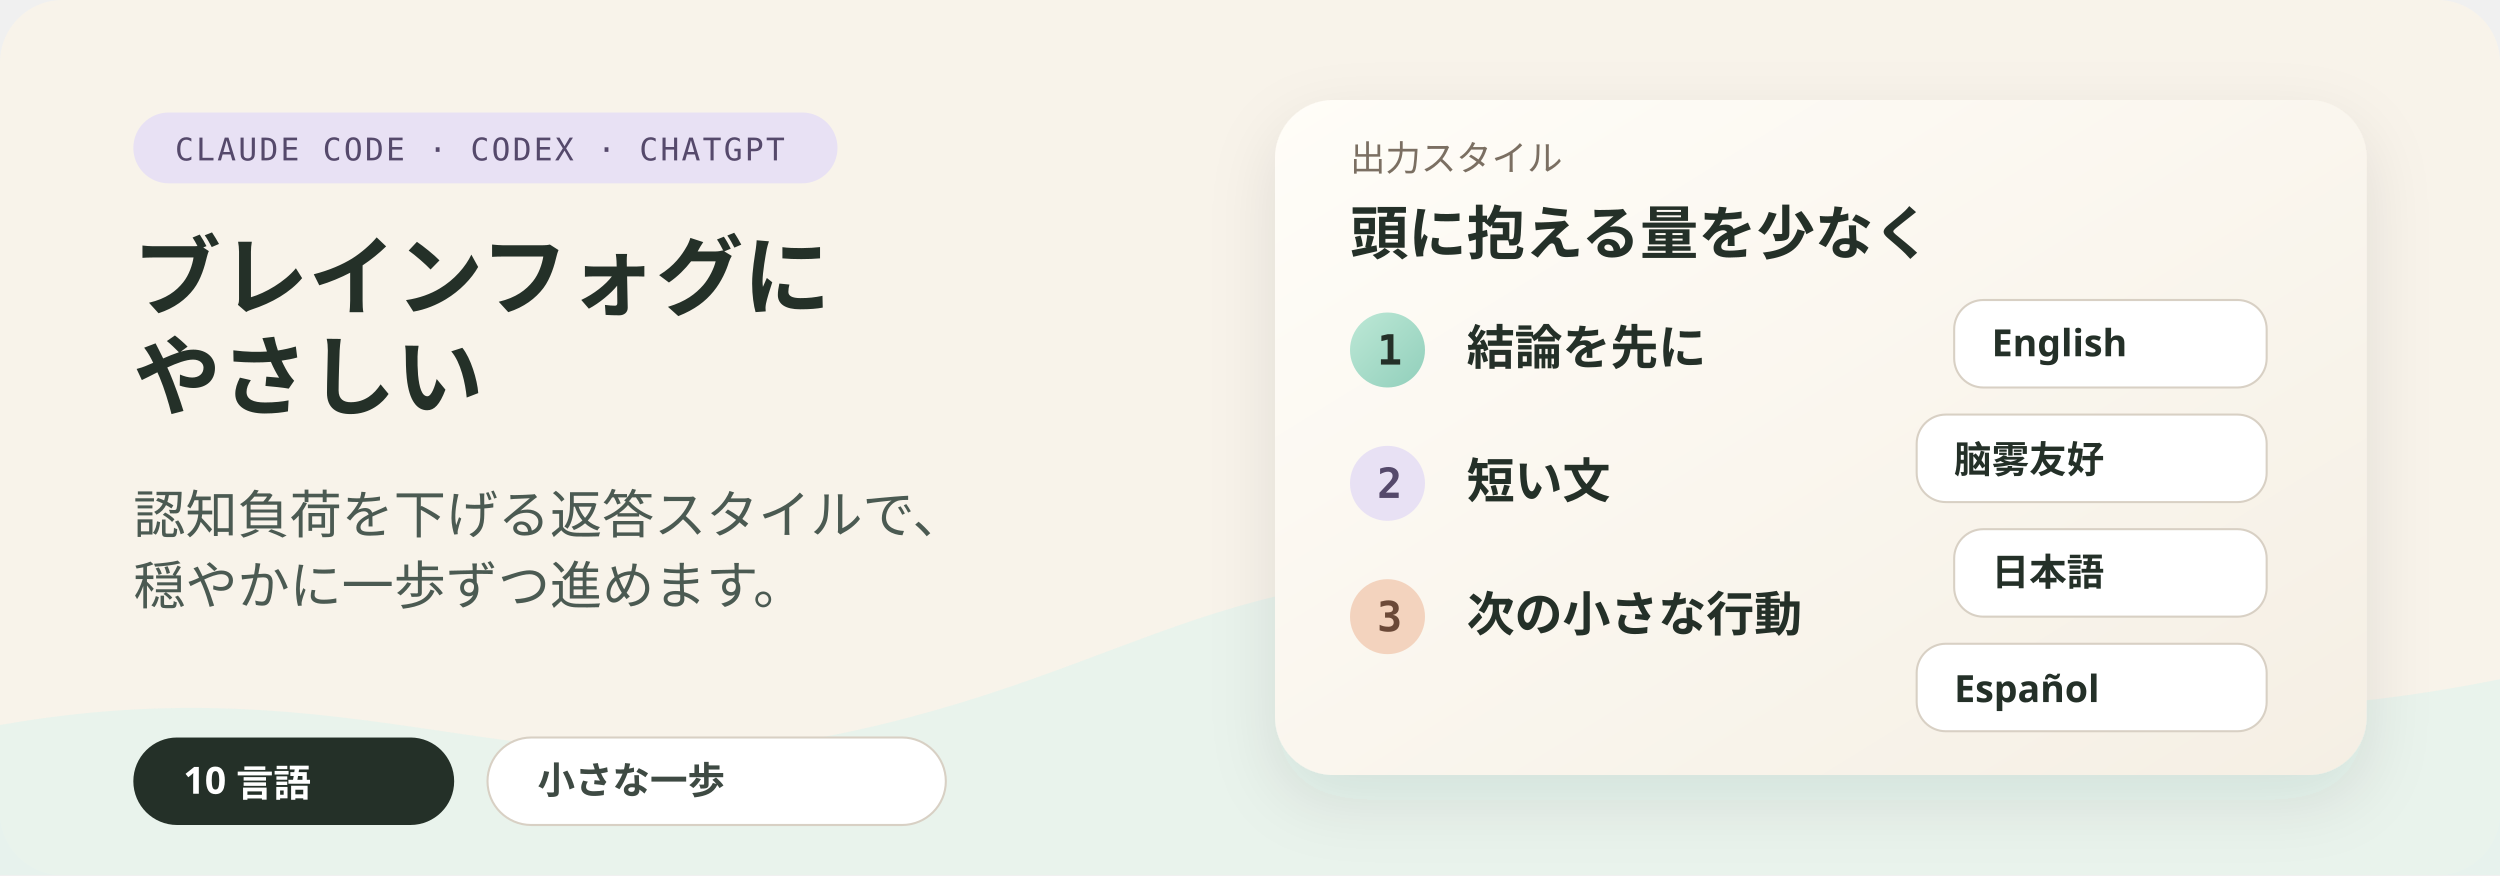
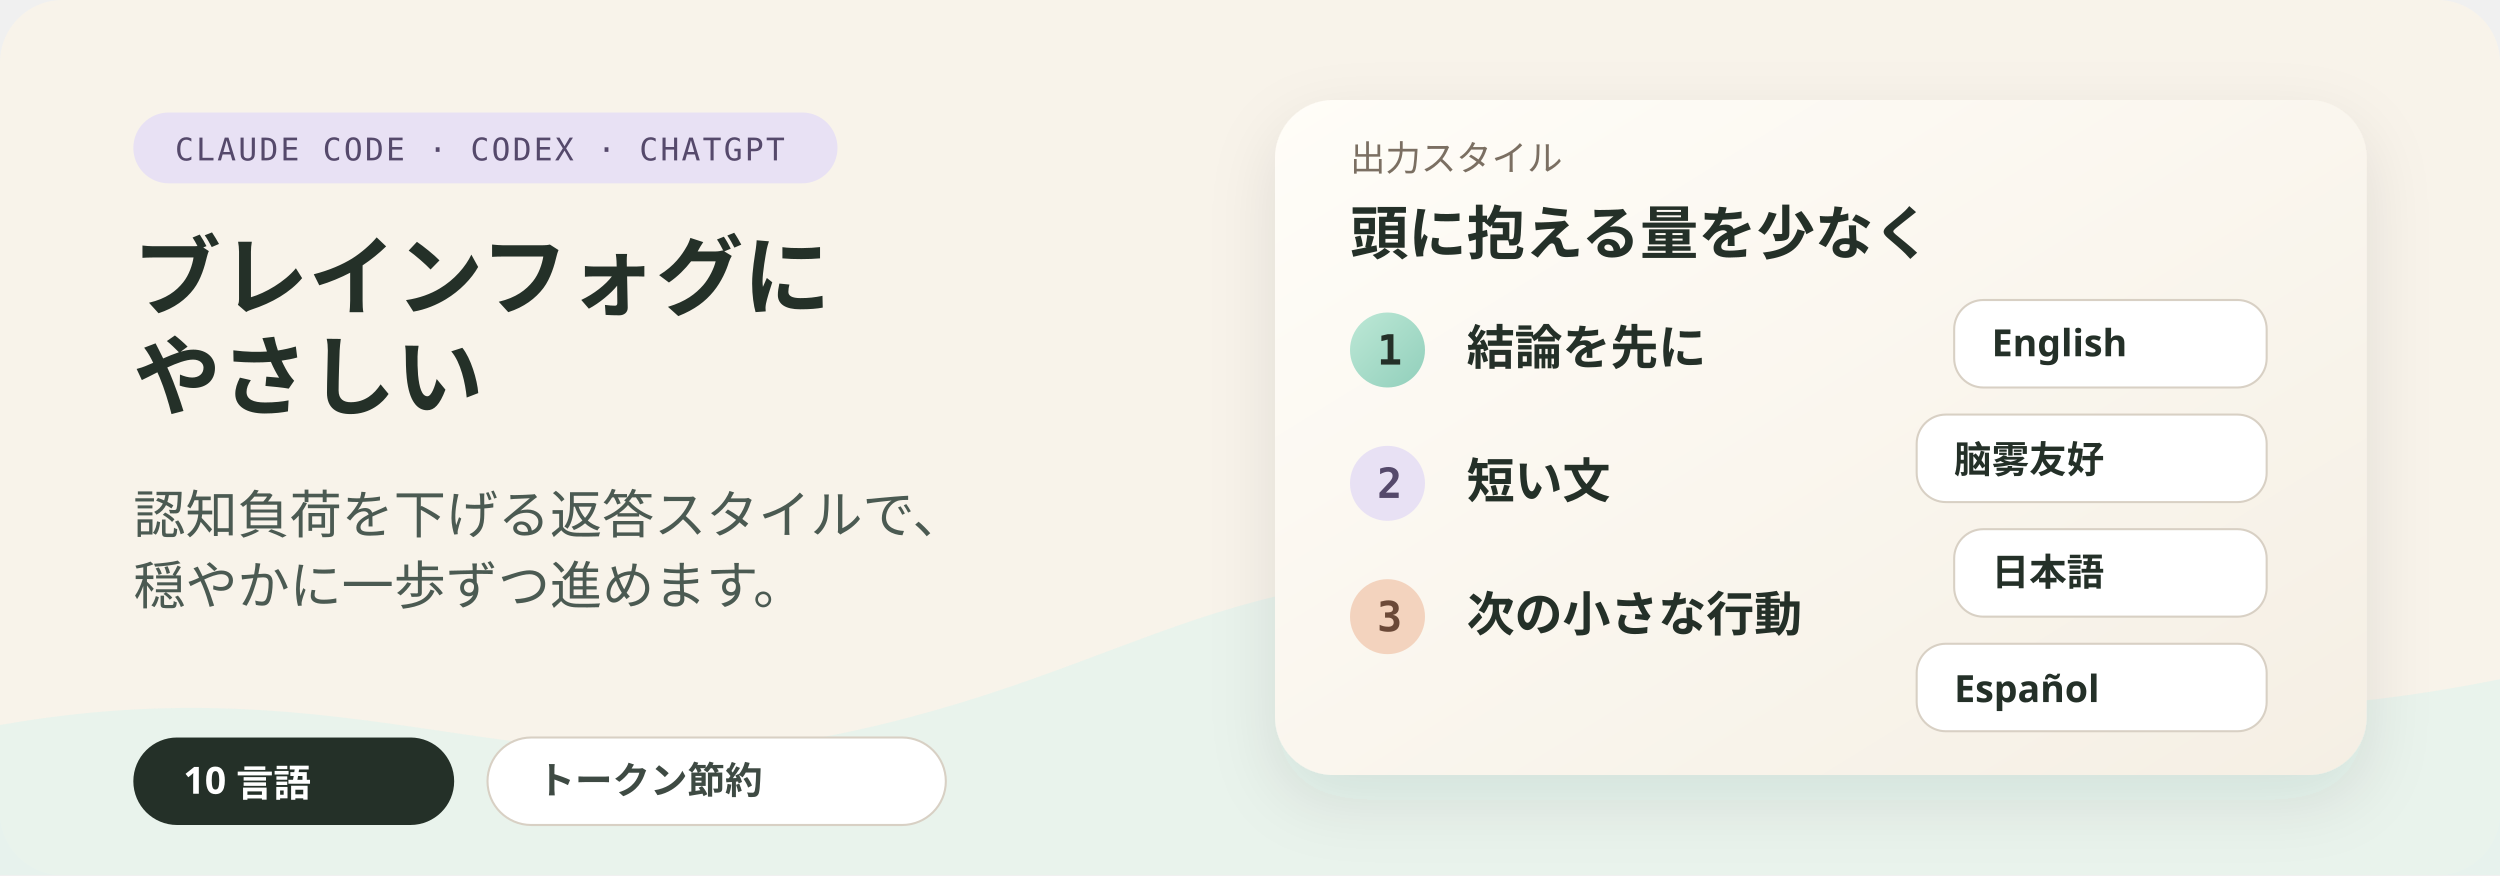
<svg xmlns="http://www.w3.org/2000/svg" width="1200" height="420" viewBox="0 0 1200 420" role="img" aria-labelledby="title desc">
  <defs>
    <linearGradient id="paper" x1="0" y1="0" x2="1" y2="1">
      <stop offset="0" stop-color="#FFFDF8" />
      <stop offset="1" stop-color="#F5EFE4" />
    </linearGradient>
    <linearGradient id="calm" x1="0" y1="0" x2="1" y2="1">
      <stop offset="0" stop-color="#BDE8D6" />
      <stop offset="1" stop-color="#91CFBB" />
    </linearGradient>
    <filter id="lift" x="-16%" y="-16%" width="132%" height="132%">
      <feDropShadow dx="0" dy="12" stdDeviation="16" flood-color="#263129" flood-opacity="0.10" />
    </filter>
  </defs>
  <rect width="1200" height="420" rx="30" fill="#F8F3EA" />
  <path d="M0 348 C170 318 252 382 394 354 C550 324 596 256 762 284 C928 314 1012 364 1200 326 L1200 420 L0 420 Z" fill="#E5F3EC" opacity="0.76" />
  <g id="title-block" transform="translate(64 54)">
    <rect x="0" y="0" width="338" height="34" rx="17" fill="#E8E1F4" />
    <text x="20" y="23" font-family="ui-monospace, SFMono-Regular, Menlo, Consolas, monospace" font-size="15" fill="#55496B" letter-spacing="1.1">CLAUDE CODE · CODEX · CHATGPT</text>
    <text x="0" y="94" font-family="-apple-system, BlinkMacSystemFont, Segoe UI, PingFang SC, Hiragino Sans, Noto Sans, Arial, sans-serif" font-size="42" font-weight="780" fill="#243028">ブレインフォグに</text>
    <text x="0" y="142" font-family="-apple-system, BlinkMacSystemFont, Segoe UI, PingFang SC, Hiragino Sans, Noto Sans, Arial, sans-serif" font-size="42" font-weight="780" fill="#243028">やさしい</text>
    <text x="0" y="202" font-family="-apple-system, BlinkMacSystemFont, Segoe UI, PingFang SC, Hiragino Sans, Noto Sans, Arial, sans-serif" font-size="25" font-weight="520" fill="#4B5A52">認知負荷を下げる返答スタイルで、</text>
    <text x="0" y="236" font-family="-apple-system, BlinkMacSystemFont, Segoe UI, PingFang SC, Hiragino Sans, Noto Sans, Arial, sans-serif" font-size="25" font-weight="520" fill="#4B5A52">穏やかに一歩ずつ進めます。</text>
    <g transform="translate(0 300)">
      <rect x="0" y="0" width="154" height="42" rx="21" fill="#243028" />
      <text x="24" y="27" font-family="-apple-system, BlinkMacSystemFont, Segoe UI, PingFang SC, Hiragino Sans, Noto Sans, Arial, sans-serif" font-size="18" font-weight="690" fill="#FFFFFF">10 言語</text>
      <rect x="170" y="0" width="220" height="42" rx="21" fill="#FFFFFF" stroke="#D8D0C4" />
-       <text x="194" y="27" font-family="-apple-system, BlinkMacSystemFont, Segoe UI, PingFang SC, Hiragino Sans, Noto Sans, Arial, sans-serif" font-size="18" font-weight="650" fill="#3E4A43">小さな一歩</text>
+       <text x="194" y="27" font-family="-apple-system, BlinkMacSystemFont, Segoe UI, PingFang SC, Hiragino Sans, Noto Sans, Arial, sans-serif" font-size="18" font-weight="650" fill="#3E4A43">トークン節約</text>
    </g>
  </g>
  <g id="calm-flow" transform="translate(612 48)">
    <rect x="0" y="0" width="524" height="324" rx="28" fill="url(#paper)" filter="url(#lift)" />
    <g transform="translate(36 34)">
      <text x="0" y="0" font-family="ui-monospace, SFMono-Regular, Menlo, Consolas, monospace" font-size="17" fill="#7B6F62">出力スタイル</text>
      <text x="0" y="40" font-family="-apple-system, BlinkMacSystemFont, Segoe UI, PingFang SC, Hiragino Sans, Noto Sans, Arial, sans-serif" font-size="28" font-weight="730" fill="#243028">頭に抱える量を少なく</text>
    </g>
    <g transform="translate(36 102)">
      <circle cx="18" cy="18" r="18" fill="url(#calm)" />
      <text x="13" y="25" font-family="ui-monospace, SFMono-Regular, Menlo, Consolas, monospace" font-size="20" font-weight="700" fill="#243028">1</text>
      <text x="56" y="25" font-family="-apple-system, BlinkMacSystemFont, Segoe UI, PingFang SC, Hiragino Sans, Noto Sans, Arial, sans-serif" font-size="23" font-weight="650" fill="#243028">結論を先に</text>
      <circle cx="18" cy="82" r="18" fill="#E8E1F4" />
      <text x="13" y="89" font-family="ui-monospace, SFMono-Regular, Menlo, Consolas, monospace" font-size="20" font-weight="700" fill="#55496B">2</text>
      <text x="56" y="89" font-family="-apple-system, BlinkMacSystemFont, Segoe UI, PingFang SC, Hiragino Sans, Noto Sans, Arial, sans-serif" font-size="23" font-weight="650" fill="#243028">短い文</text>
      <circle cx="18" cy="146" r="18" fill="#F3D3BE" />
      <text x="13" y="153" font-family="ui-monospace, SFMono-Regular, Menlo, Consolas, monospace" font-size="20" font-weight="700" fill="#6B4938">3</text>
      <text x="56" y="153" font-family="-apple-system, BlinkMacSystemFont, Segoe UI, PingFang SC, Hiragino Sans, Noto Sans, Arial, sans-serif" font-size="23" font-weight="650" fill="#243028">次の小さな行動</text>
    </g>
    <g transform="translate(326 96)">
      <rect x="0" y="0" width="150" height="42" rx="14" fill="#FFFFFF" stroke="#D8D0C4" />
      <text x="18" y="27" font-family="-apple-system, BlinkMacSystemFont, Segoe UI, PingFang SC, Hiragino Sans, Noto Sans, Arial, sans-serif" font-size="18" font-weight="680" fill="#243028">English</text>
      <rect x="-18" y="55" width="168" height="42" rx="14" fill="#FFFFFF" stroke="#D8D0C4" />
      <text x="0" y="83" font-family="-apple-system, BlinkMacSystemFont, Segoe UI, PingFang SC, Hiragino Sans, Noto Sans, Arial, sans-serif" font-size="18" font-weight="680" fill="#243028">脑雾友好</text>
      <rect x="0" y="110" width="150" height="42" rx="14" fill="#FFFFFF" stroke="#D8D0C4" />
      <text x="18" y="137" font-family="-apple-system, BlinkMacSystemFont, Segoe UI, PingFang SC, Hiragino Sans, Noto Sans, Arial, sans-serif" font-size="18" font-weight="680" fill="#243028">日本語</text>
      <rect x="-18" y="165" width="168" height="42" rx="14" fill="#FFFFFF" stroke="#D8D0C4" />
      <text x="0" y="193" font-family="-apple-system, BlinkMacSystemFont, Segoe UI, PingFang SC, Hiragino Sans, Noto Sans, Arial, sans-serif" font-size="18" font-weight="680" fill="#243028">Español</text>
    </g>
  </g>
</svg>
